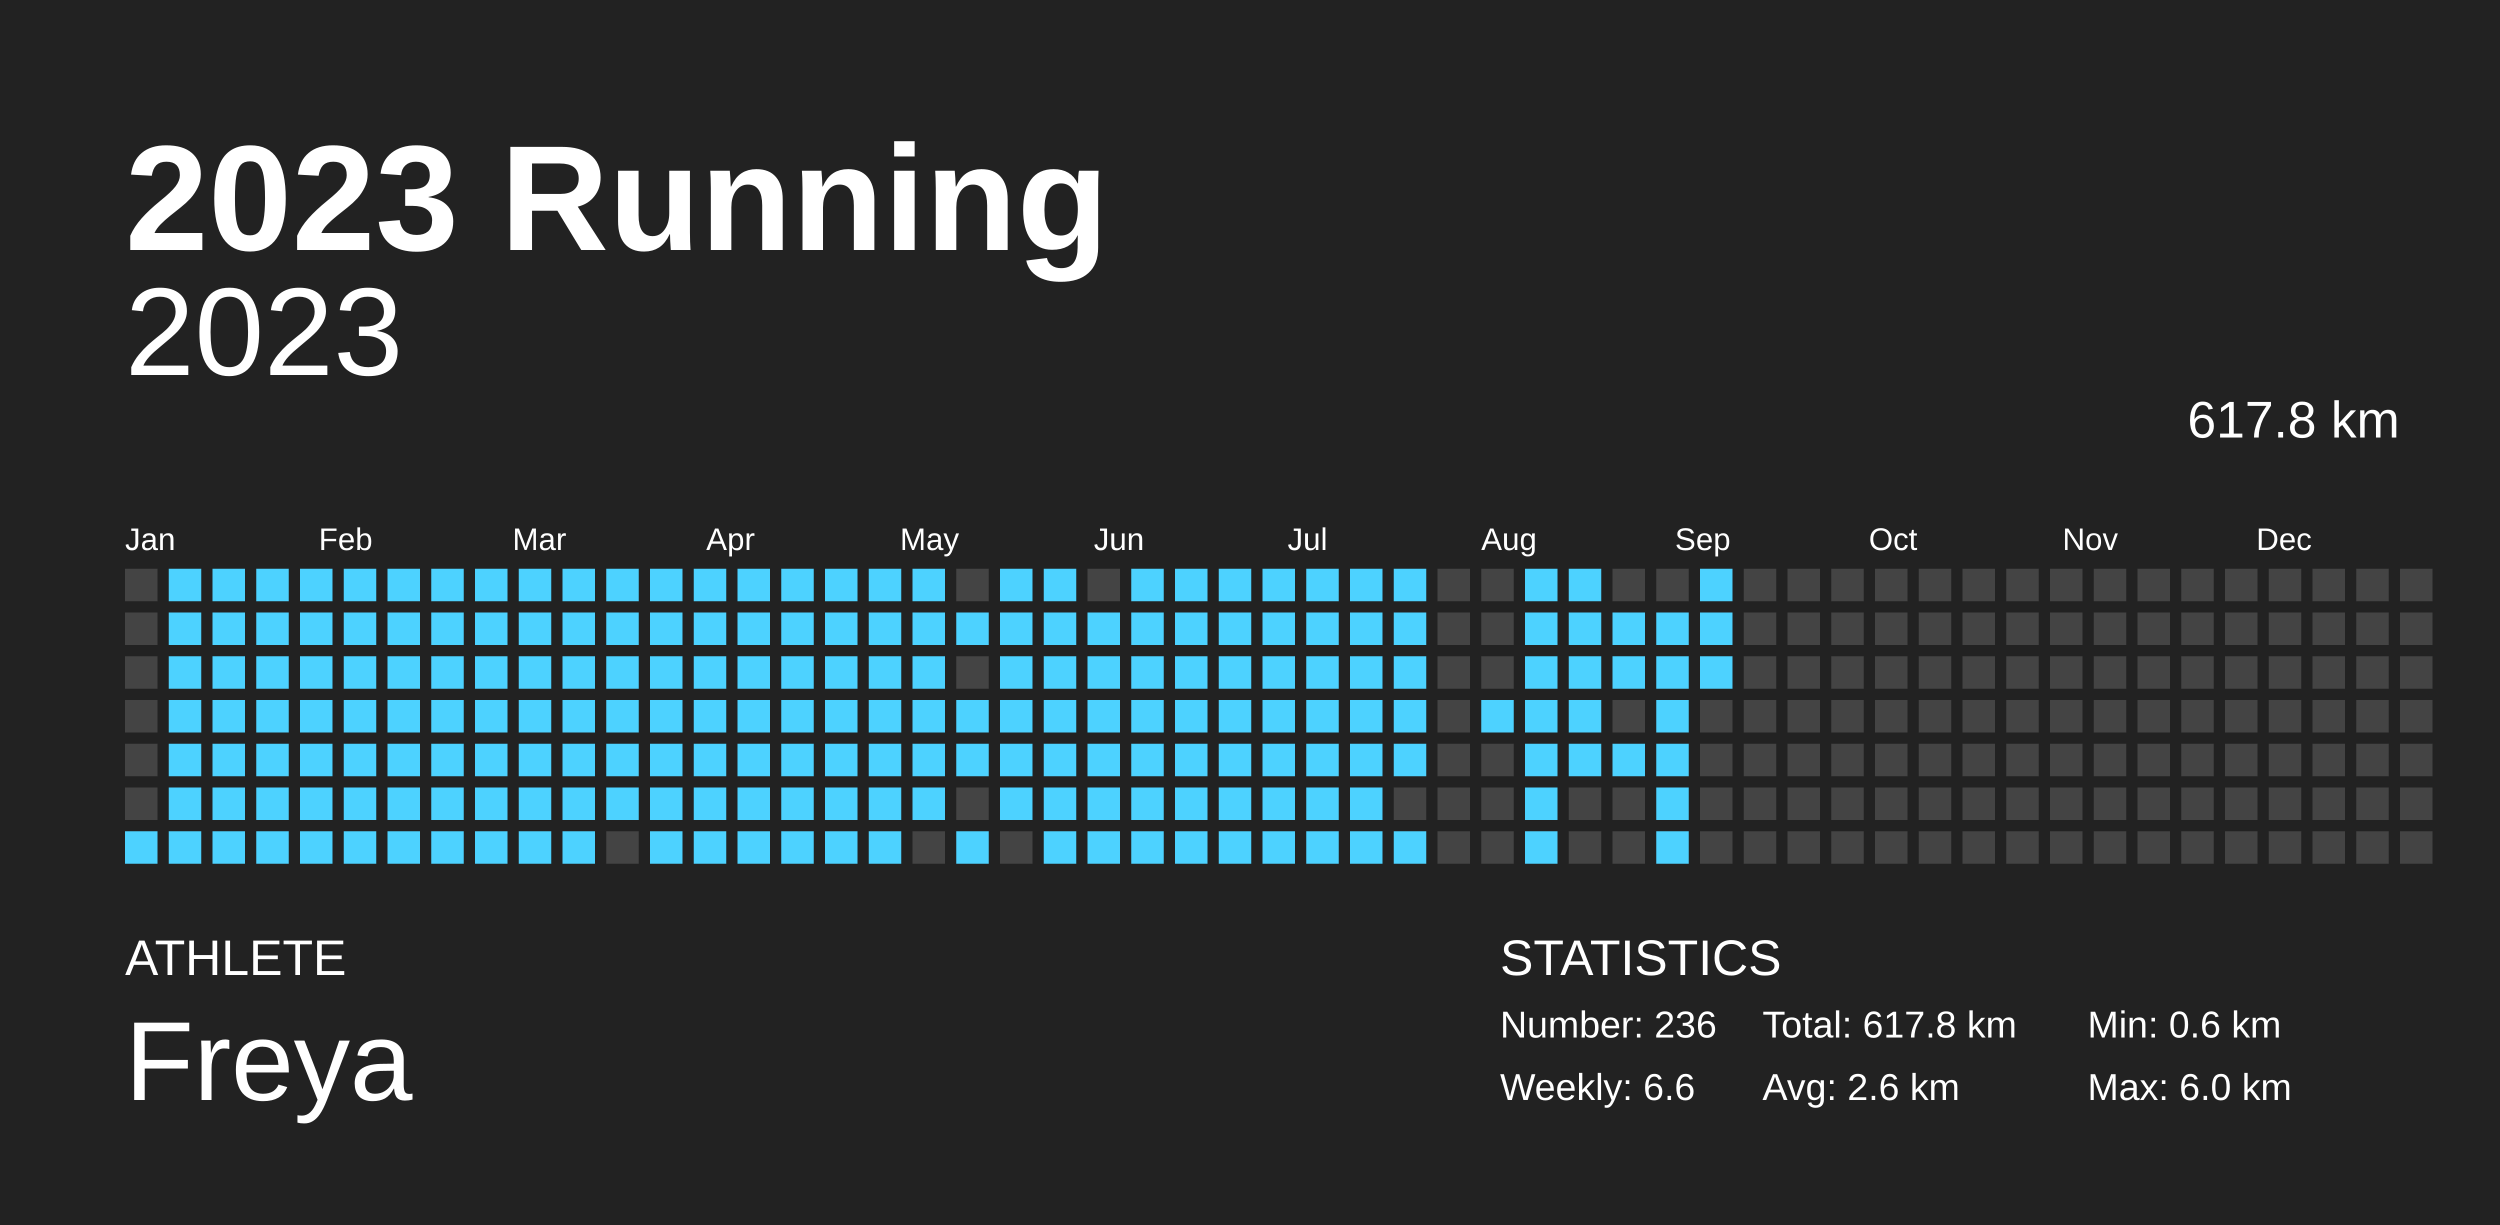
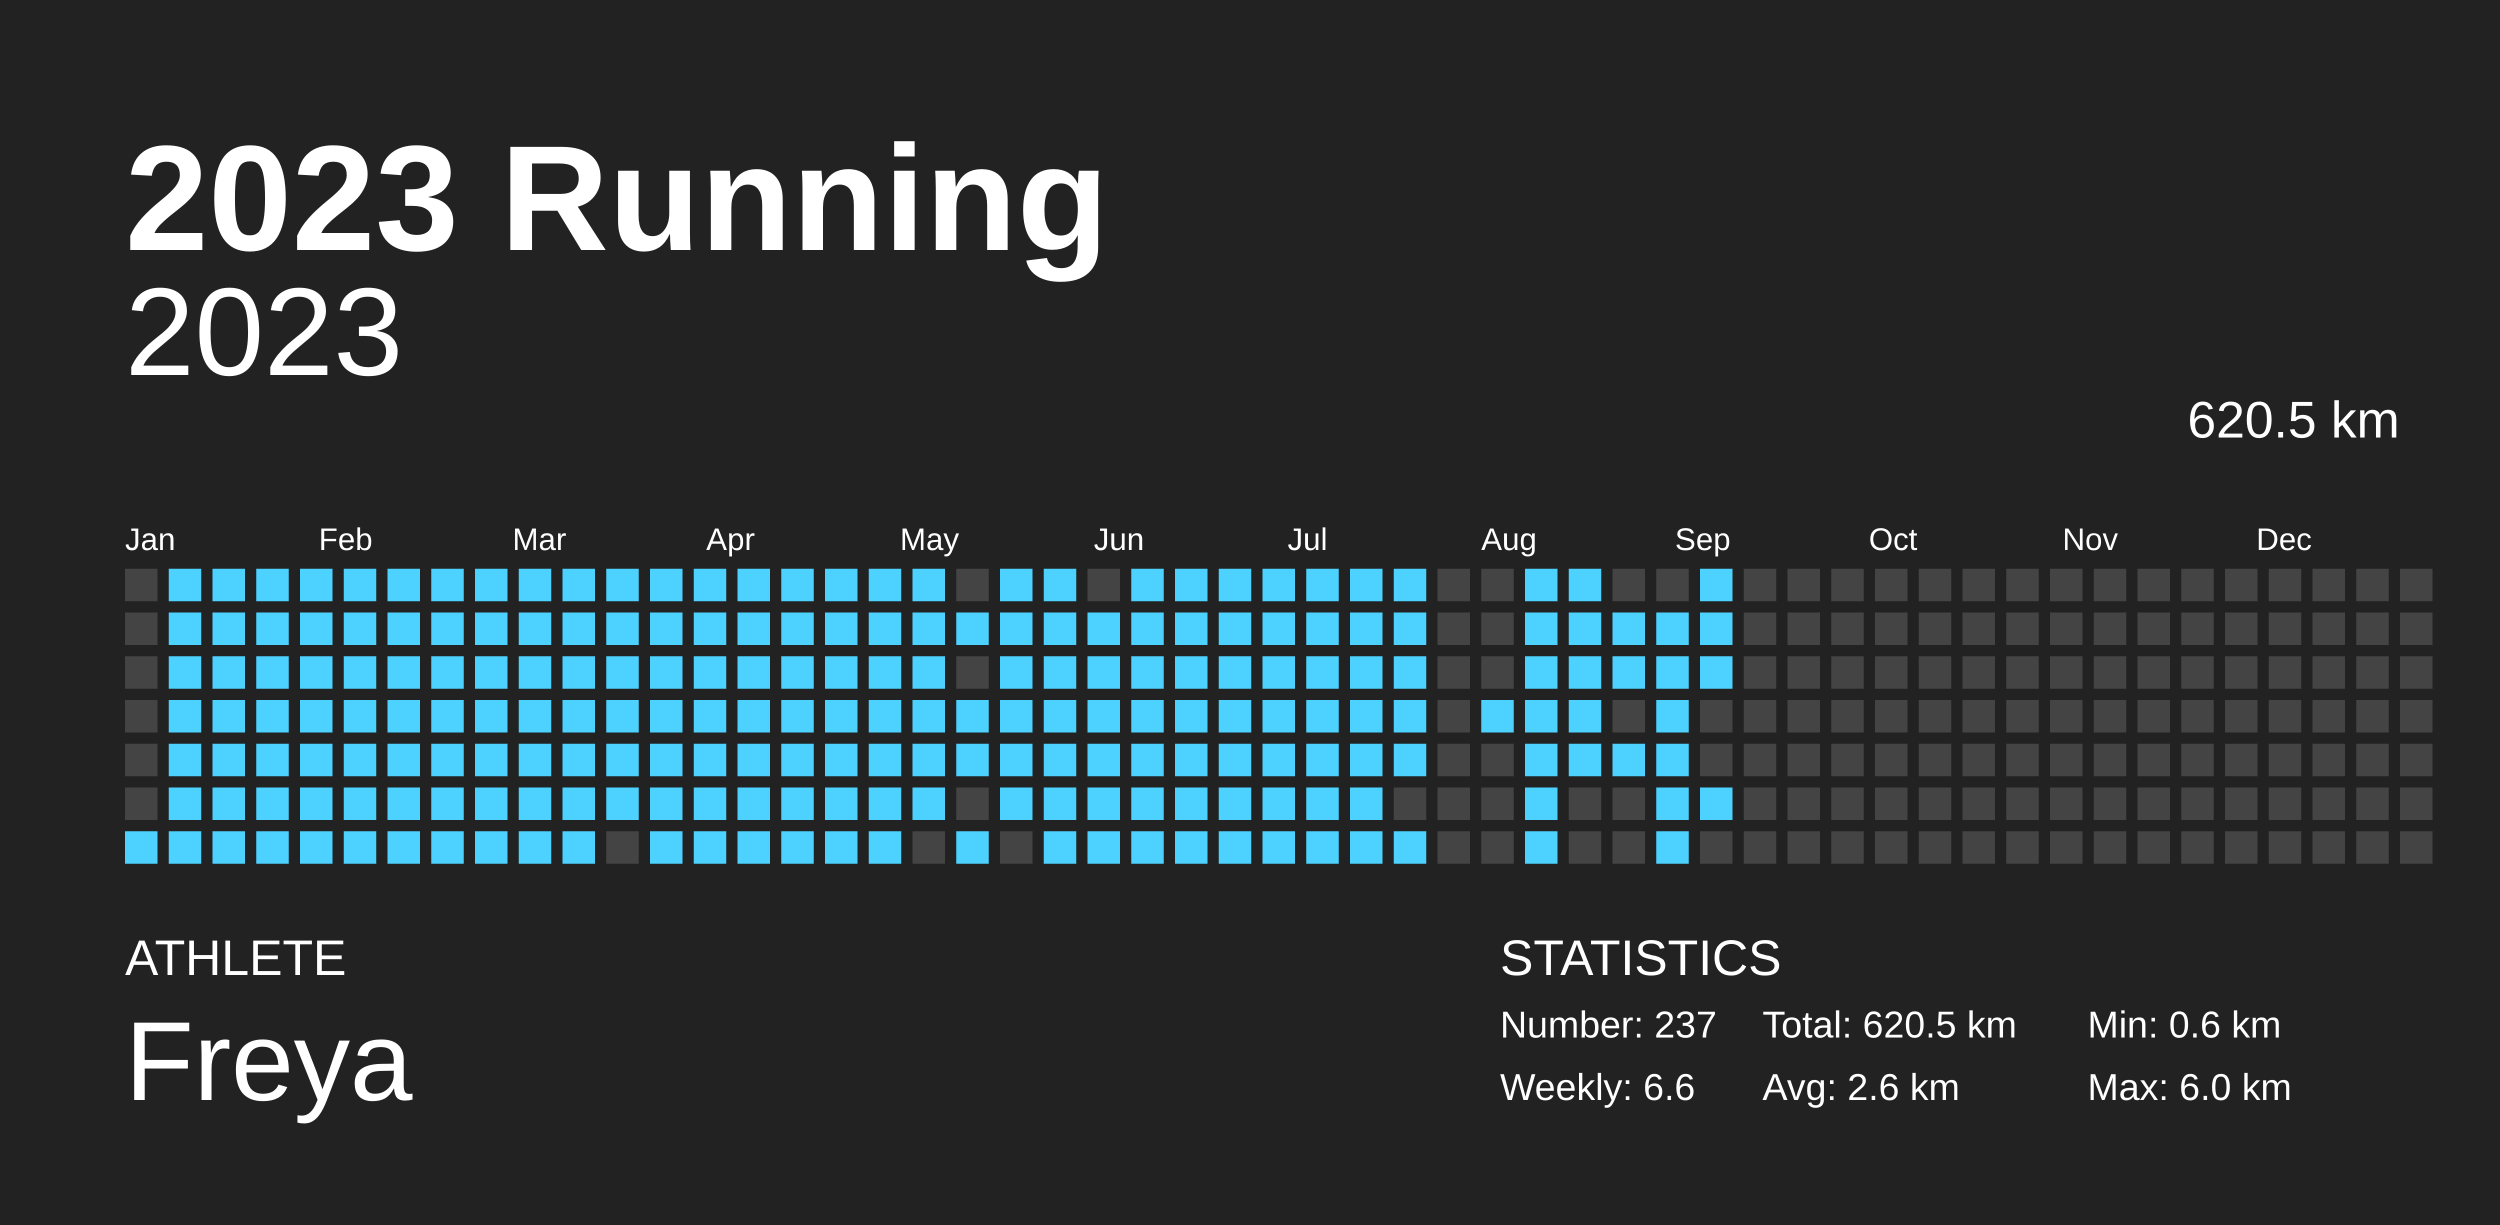
<svg xmlns="http://www.w3.org/2000/svg" baseProfile="full" height="98mm" version="1.1" viewBox="0,0,200,98" width="200mm">
  <defs />
  <rect fill="#222222" height="98" width="200" x="0" y="0" />
  <text fill="#FFFFFF" style="font-size:12px; font-family:Arial; font-weight:bold;" x="10" y="20">2023 Running</text>
  <text fill="#FFFFFF" style="font-size:4px; font-family:Arial" x="10" y="78">ATHLETE</text>
  <text fill="#FFFFFF" style="font-size:9px; font-family:Arial" x="10" y="88">Freya</text>
  <text fill="#FFFFFF" style="font-size:4px; font-family:Arial" x="120" y="78">STATISTICS</text>
-   <text fill="#FFFFFF" style="font-size:3px; font-family:Arial" x="120" y="83">Number: 236</text>
+   <text fill="#FFFFFF" style="font-size:3px; font-family:Arial" x="120" y="83">Number: 237</text>
  <text fill="#FFFFFF" style="font-size:3px; font-family:Arial" x="120" y="88">Weekly: 6.6</text>
-   <text fill="#FFFFFF" style="font-size:3px; font-family:Arial" x="141" y="83">Total: 617.8 km</text>
+   <text fill="#FFFFFF" style="font-size:3px; font-family:Arial" x="141" y="83">Total: 620.5 km</text>
  <text fill="#FFFFFF" style="font-size:3px; font-family:Arial" x="141" y="88">Avg: 2.6 km</text>
  <text fill="#FFFFFF" style="font-size:3px; font-family:Arial" x="167" y="83">Min: 0.6 km</text>
  <text fill="#FFFFFF" style="font-size:3px; font-family:Arial" x="167" y="88">Max: 6.0 km</text>
  <text alignment-baseline="hanging" fill="#FFFFFF" style="font-size:10.0px; font-family:Arial;" x="10" y="30">2023</text>
-   <text alignment-baseline="hanging" fill="#FFFFFF" style="font-size:4.125px; font-family:Arial;" x="175" y="35">617.8 km</text>
+   <text alignment-baseline="hanging" fill="#FFFFFF" style="font-size:4.125px; font-family:Arial;" x="175" y="35">620.5 km</text>
  <text fill="#FFFFFF" style="font-size:2.5px; font-family:Arial" x="10.0" y="44">Jan</text>
  <text fill="#FFFFFF" style="font-size:2.5px; font-family:Arial" x="25.5" y="44">Feb</text>
  <text fill="#FFFFFF" style="font-size:2.5px; font-family:Arial" x="41.0" y="44">Mar</text>
  <text fill="#FFFFFF" style="font-size:2.5px; font-family:Arial" x="56.5" y="44">Apr</text>
  <text fill="#FFFFFF" style="font-size:2.5px; font-family:Arial" x="72.0" y="44">May</text>
  <text fill="#FFFFFF" style="font-size:2.5px; font-family:Arial" x="87.5" y="44">Jun</text>
  <text fill="#FFFFFF" style="font-size:2.5px; font-family:Arial" x="103.0" y="44">Jul</text>
  <text fill="#FFFFFF" style="font-size:2.5px; font-family:Arial" x="118.5" y="44">Aug</text>
  <text fill="#FFFFFF" style="font-size:2.5px; font-family:Arial" x="134.0" y="44">Sep</text>
  <text fill="#FFFFFF" style="font-size:2.5px; font-family:Arial" x="149.5" y="44">Oct</text>
  <text fill="#FFFFFF" style="font-size:2.5px; font-family:Arial" x="165.0" y="44">Nov</text>
  <text fill="#FFFFFF" style="font-size:2.5px; font-family:Arial" x="180.5" y="44">Dec</text>
  <rect fill="#444444" height="2.6" width="2.6" x="10.0" y="45.5" />
  <rect fill="#444444" height="2.6" width="2.6" x="10.0" y="49.0" />
  <rect fill="#444444" height="2.6" width="2.6" x="10.0" y="52.5" />
  <rect fill="#444444" height="2.6" width="2.6" x="10.0" y="56.0" />
  <rect fill="#444444" height="2.6" width="2.6" x="10.0" y="59.5" />
  <rect fill="#444444" height="2.6" width="2.6" x="10.0" y="63.0" />
  <rect fill="#4dd2ff" height="2.6" width="2.6" x="10.0" y="66.5" />
  <rect fill="#4dd2ff" height="2.6" width="2.6" x="13.5" y="45.5" />
  <rect fill="#4dd2ff" height="2.6" width="2.6" x="13.5" y="49.0" />
  <rect fill="#4dd2ff" height="2.6" width="2.6" x="13.5" y="52.5" />
  <rect fill="#4dd2ff" height="2.6" width="2.6" x="13.5" y="56.0" />
  <rect fill="#4dd2ff" height="2.6" width="2.6" x="13.5" y="59.5" />
  <rect fill="#4dd2ff" height="2.6" width="2.6" x="13.5" y="63.0" />
  <rect fill="#4dd2ff" height="2.6" width="2.6" x="13.5" y="66.5" />
  <rect fill="#4dd2ff" height="2.6" width="2.6" x="17.0" y="45.5" />
  <rect fill="#4dd2ff" height="2.6" width="2.6" x="17.0" y="49.0" />
  <rect fill="#4dd2ff" height="2.6" width="2.6" x="17.0" y="52.5" />
  <rect fill="#4dd2ff" height="2.6" width="2.6" x="17.0" y="56.0" />
  <rect fill="#4dd2ff" height="2.6" width="2.6" x="17.0" y="59.5" />
  <rect fill="#4dd2ff" height="2.6" width="2.6" x="17.0" y="63.0" />
  <rect fill="#4dd2ff" height="2.6" width="2.6" x="17.0" y="66.5" />
  <rect fill="#4dd2ff" height="2.6" width="2.6" x="20.5" y="45.5" />
  <rect fill="#4dd2ff" height="2.6" width="2.6" x="20.5" y="49.0" />
  <rect fill="#4dd2ff" height="2.6" width="2.6" x="20.5" y="52.5" />
  <rect fill="#4dd2ff" height="2.6" width="2.6" x="20.5" y="56.0" />
  <rect fill="#4dd2ff" height="2.6" width="2.6" x="20.5" y="59.5" />
  <rect fill="#4dd2ff" height="2.6" width="2.6" x="20.5" y="63.0" />
  <rect fill="#4dd2ff" height="2.6" width="2.6" x="20.5" y="66.5" />
  <rect fill="#4dd2ff" height="2.6" width="2.6" x="24.0" y="45.5" />
  <rect fill="#4dd2ff" height="2.6" width="2.6" x="24.0" y="49.0" />
  <rect fill="#4dd2ff" height="2.6" width="2.6" x="24.0" y="52.5" />
  <rect fill="#4dd2ff" height="2.6" width="2.6" x="24.0" y="56.0" />
  <rect fill="#4dd2ff" height="2.6" width="2.6" x="24.0" y="59.5" />
  <rect fill="#4dd2ff" height="2.6" width="2.6" x="24.0" y="63.0" />
  <rect fill="#4dd2ff" height="2.6" width="2.6" x="24.0" y="66.5" />
  <rect fill="#4dd2ff" height="2.6" width="2.6" x="27.5" y="45.5" />
  <rect fill="#4dd2ff" height="2.6" width="2.6" x="27.5" y="49.0" />
  <rect fill="#4dd2ff" height="2.6" width="2.6" x="27.5" y="52.5" />
  <rect fill="#4dd2ff" height="2.6" width="2.6" x="27.5" y="56.0" />
  <rect fill="#4dd2ff" height="2.6" width="2.6" x="27.5" y="59.5" />
  <rect fill="#4dd2ff" height="2.6" width="2.6" x="27.5" y="63.0" />
  <rect fill="#4dd2ff" height="2.6" width="2.6" x="27.5" y="66.5" />
  <rect fill="#4dd2ff" height="2.6" width="2.6" x="31.0" y="45.5" />
  <rect fill="#4dd2ff" height="2.6" width="2.6" x="31.0" y="49.0" />
  <rect fill="#4dd2ff" height="2.6" width="2.6" x="31.0" y="52.5" />
  <rect fill="#4dd2ff" height="2.6" width="2.6" x="31.0" y="56.0" />
  <rect fill="#4dd2ff" height="2.6" width="2.6" x="31.0" y="59.5" />
  <rect fill="#4dd2ff" height="2.6" width="2.6" x="31.0" y="63.0" />
  <rect fill="#4dd2ff" height="2.6" width="2.6" x="31.0" y="66.5" />
  <rect fill="#4dd2ff" height="2.6" width="2.6" x="34.5" y="45.5" />
  <rect fill="#4dd2ff" height="2.6" width="2.6" x="34.5" y="49.0" />
  <rect fill="#4dd2ff" height="2.6" width="2.6" x="34.5" y="52.5" />
  <rect fill="#4dd2ff" height="2.6" width="2.6" x="34.5" y="56.0" />
  <rect fill="#4dd2ff" height="2.6" width="2.6" x="34.5" y="59.5" />
  <rect fill="#4dd2ff" height="2.6" width="2.6" x="34.5" y="63.0" />
  <rect fill="#4dd2ff" height="2.6" width="2.6" x="34.5" y="66.5" />
  <rect fill="#4dd2ff" height="2.6" width="2.6" x="38.0" y="45.5" />
  <rect fill="#4dd2ff" height="2.6" width="2.6" x="38.0" y="49.0" />
  <rect fill="#4dd2ff" height="2.6" width="2.6" x="38.0" y="52.5" />
  <rect fill="#4dd2ff" height="2.6" width="2.6" x="38.0" y="56.0" />
  <rect fill="#4dd2ff" height="2.6" width="2.6" x="38.0" y="59.5" />
  <rect fill="#4dd2ff" height="2.6" width="2.6" x="38.0" y="63.0" />
  <rect fill="#4dd2ff" height="2.6" width="2.6" x="38.0" y="66.5" />
  <rect fill="#4dd2ff" height="2.6" width="2.6" x="41.5" y="45.5" />
  <rect fill="#4dd2ff" height="2.6" width="2.6" x="41.5" y="49.0" />
  <rect fill="#4dd2ff" height="2.6" width="2.6" x="41.5" y="52.5" />
  <rect fill="#4dd2ff" height="2.6" width="2.6" x="41.5" y="56.0" />
  <rect fill="#4dd2ff" height="2.6" width="2.6" x="41.5" y="59.5" />
  <rect fill="#4dd2ff" height="2.6" width="2.6" x="41.5" y="63.0" />
  <rect fill="#4dd2ff" height="2.6" width="2.6" x="41.5" y="66.5" />
  <rect fill="#4dd2ff" height="2.6" width="2.6" x="45.0" y="45.5" />
  <rect fill="#4dd2ff" height="2.6" width="2.6" x="45.0" y="49.0" />
  <rect fill="#4dd2ff" height="2.6" width="2.6" x="45.0" y="52.5" />
  <rect fill="#4dd2ff" height="2.6" width="2.6" x="45.0" y="56.0" />
  <rect fill="#4dd2ff" height="2.6" width="2.6" x="45.0" y="59.5" />
  <rect fill="#4dd2ff" height="2.6" width="2.6" x="45.0" y="63.0" />
  <rect fill="#4dd2ff" height="2.6" width="2.6" x="45.0" y="66.5" />
  <rect fill="#4dd2ff" height="2.6" width="2.6" x="48.5" y="45.5" />
  <rect fill="#4dd2ff" height="2.6" width="2.6" x="48.5" y="49.0" />
  <rect fill="#4dd2ff" height="2.6" width="2.6" x="48.5" y="52.5" />
  <rect fill="#4dd2ff" height="2.6" width="2.6" x="48.5" y="56.0" />
  <rect fill="#4dd2ff" height="2.6" width="2.6" x="48.5" y="59.5" />
  <rect fill="#4dd2ff" height="2.6" width="2.6" x="48.5" y="63.0" />
  <rect fill="#444444" height="2.6" width="2.6" x="48.5" y="66.5" />
  <rect fill="#4dd2ff" height="2.6" width="2.6" x="52.0" y="45.5" />
  <rect fill="#4dd2ff" height="2.6" width="2.6" x="52.0" y="49.0" />
  <rect fill="#4dd2ff" height="2.6" width="2.6" x="52.0" y="52.5" />
  <rect fill="#4dd2ff" height="2.6" width="2.6" x="52.0" y="56.0" />
  <rect fill="#4dd2ff" height="2.6" width="2.6" x="52.0" y="59.5" />
  <rect fill="#4dd2ff" height="2.6" width="2.6" x="52.0" y="63.0" />
  <rect fill="#4dd2ff" height="2.6" width="2.6" x="52.0" y="66.5" />
  <rect fill="#4dd2ff" height="2.6" width="2.6" x="55.5" y="45.5" />
  <rect fill="#4dd2ff" height="2.6" width="2.6" x="55.5" y="49.0" />
  <rect fill="#4dd2ff" height="2.6" width="2.6" x="55.5" y="52.5" />
  <rect fill="#4dd2ff" height="2.6" width="2.6" x="55.5" y="56.0" />
  <rect fill="#4dd2ff" height="2.6" width="2.6" x="55.5" y="59.5" />
  <rect fill="#4dd2ff" height="2.6" width="2.6" x="55.5" y="63.0" />
  <rect fill="#4dd2ff" height="2.6" width="2.6" x="55.5" y="66.5" />
  <rect fill="#4dd2ff" height="2.6" width="2.6" x="59.0" y="45.5" />
  <rect fill="#4dd2ff" height="2.6" width="2.6" x="59.0" y="49.0" />
  <rect fill="#4dd2ff" height="2.6" width="2.6" x="59.0" y="52.5" />
  <rect fill="#4dd2ff" height="2.6" width="2.6" x="59.0" y="56.0" />
  <rect fill="#4dd2ff" height="2.6" width="2.6" x="59.0" y="59.5" />
  <rect fill="#4dd2ff" height="2.6" width="2.6" x="59.0" y="63.0" />
  <rect fill="#4dd2ff" height="2.6" width="2.6" x="59.0" y="66.5" />
  <rect fill="#4dd2ff" height="2.6" width="2.6" x="62.5" y="45.5" />
  <rect fill="#4dd2ff" height="2.6" width="2.6" x="62.5" y="49.0" />
  <rect fill="#4dd2ff" height="2.6" width="2.6" x="62.5" y="52.5" />
  <rect fill="#4dd2ff" height="2.6" width="2.6" x="62.5" y="56.0" />
  <rect fill="#4dd2ff" height="2.6" width="2.6" x="62.5" y="59.5" />
  <rect fill="#4dd2ff" height="2.6" width="2.6" x="62.5" y="63.0" />
  <rect fill="#4dd2ff" height="2.6" width="2.6" x="62.5" y="66.5" />
  <rect fill="#4dd2ff" height="2.6" width="2.6" x="66.0" y="45.5" />
  <rect fill="#4dd2ff" height="2.6" width="2.6" x="66.0" y="49.0" />
  <rect fill="#4dd2ff" height="2.6" width="2.6" x="66.0" y="52.5" />
  <rect fill="#4dd2ff" height="2.6" width="2.6" x="66.0" y="56.0" />
  <rect fill="#4dd2ff" height="2.6" width="2.6" x="66.0" y="59.5" />
  <rect fill="#4dd2ff" height="2.6" width="2.6" x="66.0" y="63.0" />
  <rect fill="#4dd2ff" height="2.6" width="2.6" x="66.0" y="66.5" />
  <rect fill="#4dd2ff" height="2.6" width="2.6" x="69.5" y="45.5" />
  <rect fill="#4dd2ff" height="2.6" width="2.6" x="69.5" y="49.0" />
  <rect fill="#4dd2ff" height="2.6" width="2.6" x="69.5" y="52.5" />
  <rect fill="#4dd2ff" height="2.6" width="2.6" x="69.5" y="56.0" />
  <rect fill="#4dd2ff" height="2.6" width="2.6" x="69.5" y="59.5" />
  <rect fill="#4dd2ff" height="2.6" width="2.6" x="69.5" y="63.0" />
  <rect fill="#4dd2ff" height="2.6" width="2.6" x="69.5" y="66.5" />
  <rect fill="#4dd2ff" height="2.6" width="2.6" x="73.0" y="45.5" />
  <rect fill="#4dd2ff" height="2.6" width="2.6" x="73.0" y="49.0" />
  <rect fill="#4dd2ff" height="2.6" width="2.6" x="73.0" y="52.5" />
  <rect fill="#4dd2ff" height="2.6" width="2.6" x="73.0" y="56.0" />
  <rect fill="#4dd2ff" height="2.6" width="2.6" x="73.0" y="59.5" />
  <rect fill="#4dd2ff" height="2.6" width="2.6" x="73.0" y="63.0" />
  <rect fill="#444444" height="2.6" width="2.6" x="73.0" y="66.5" />
  <rect fill="#444444" height="2.6" width="2.6" x="76.5" y="45.5" />
  <rect fill="#4dd2ff" height="2.6" width="2.6" x="76.5" y="49.0" />
  <rect fill="#444444" height="2.6" width="2.6" x="76.5" y="52.5" />
  <rect fill="#4dd2ff" height="2.6" width="2.6" x="76.5" y="56.0" />
  <rect fill="#4dd2ff" height="2.6" width="2.6" x="76.5" y="59.5" />
  <rect fill="#444444" height="2.6" width="2.6" x="76.5" y="63.0" />
  <rect fill="#4dd2ff" height="2.6" width="2.6" x="76.5" y="66.5" />
  <rect fill="#4dd2ff" height="2.6" width="2.6" x="80.0" y="45.5" />
  <rect fill="#4dd2ff" height="2.6" width="2.6" x="80.0" y="49.0" />
  <rect fill="#4dd2ff" height="2.6" width="2.6" x="80.0" y="52.5" />
  <rect fill="#4dd2ff" height="2.6" width="2.6" x="80.0" y="56.0" />
  <rect fill="#4dd2ff" height="2.6" width="2.6" x="80.0" y="59.5" />
  <rect fill="#4dd2ff" height="2.6" width="2.6" x="80.0" y="63.0" />
  <rect fill="#444444" height="2.6" width="2.6" x="80.0" y="66.5" />
  <rect fill="#4dd2ff" height="2.6" width="2.6" x="83.5" y="45.5" />
  <rect fill="#4dd2ff" height="2.6" width="2.6" x="83.5" y="49.0" />
  <rect fill="#4dd2ff" height="2.6" width="2.6" x="83.5" y="52.5" />
  <rect fill="#4dd2ff" height="2.6" width="2.6" x="83.5" y="56.0" />
  <rect fill="#4dd2ff" height="2.6" width="2.6" x="83.5" y="59.5" />
  <rect fill="#4dd2ff" height="2.6" width="2.6" x="83.5" y="63.0" />
  <rect fill="#4dd2ff" height="2.6" width="2.6" x="83.5" y="66.5" />
  <rect fill="#444444" height="2.6" width="2.6" x="87.0" y="45.5" />
  <rect fill="#4dd2ff" height="2.6" width="2.6" x="87.0" y="49.0" />
  <rect fill="#4dd2ff" height="2.6" width="2.6" x="87.0" y="52.5" />
  <rect fill="#4dd2ff" height="2.6" width="2.6" x="87.0" y="56.0" />
  <rect fill="#4dd2ff" height="2.6" width="2.6" x="87.0" y="59.5" />
  <rect fill="#4dd2ff" height="2.6" width="2.6" x="87.0" y="63.0" />
  <rect fill="#4dd2ff" height="2.6" width="2.6" x="87.0" y="66.5" />
  <rect fill="#4dd2ff" height="2.6" width="2.6" x="90.5" y="45.5" />
  <rect fill="#4dd2ff" height="2.6" width="2.6" x="90.5" y="49.0" />
  <rect fill="#4dd2ff" height="2.6" width="2.6" x="90.5" y="52.5" />
  <rect fill="#4dd2ff" height="2.6" width="2.6" x="90.5" y="56.0" />
  <rect fill="#4dd2ff" height="2.6" width="2.6" x="90.5" y="59.5" />
  <rect fill="#4dd2ff" height="2.6" width="2.6" x="90.5" y="63.0" />
  <rect fill="#4dd2ff" height="2.6" width="2.6" x="90.5" y="66.5" />
  <rect fill="#4dd2ff" height="2.6" width="2.6" x="94.0" y="45.5" />
  <rect fill="#4dd2ff" height="2.6" width="2.6" x="94.0" y="49.0" />
  <rect fill="#4dd2ff" height="2.6" width="2.6" x="94.0" y="52.5" />
  <rect fill="#4dd2ff" height="2.6" width="2.6" x="94.0" y="56.0" />
  <rect fill="#4dd2ff" height="2.6" width="2.6" x="94.0" y="59.5" />
  <rect fill="#4dd2ff" height="2.6" width="2.6" x="94.0" y="63.0" />
  <rect fill="#4dd2ff" height="2.6" width="2.6" x="94.0" y="66.5" />
  <rect fill="#4dd2ff" height="2.6" width="2.6" x="97.5" y="45.5" />
  <rect fill="#4dd2ff" height="2.6" width="2.6" x="97.5" y="49.0" />
  <rect fill="#4dd2ff" height="2.6" width="2.6" x="97.5" y="52.5" />
  <rect fill="#4dd2ff" height="2.6" width="2.6" x="97.5" y="56.0" />
  <rect fill="#4dd2ff" height="2.6" width="2.6" x="97.5" y="59.5" />
  <rect fill="#4dd2ff" height="2.6" width="2.6" x="97.5" y="63.0" />
  <rect fill="#4dd2ff" height="2.6" width="2.6" x="97.5" y="66.5" />
  <rect fill="#4dd2ff" height="2.6" width="2.6" x="101.0" y="45.5" />
  <rect fill="#4dd2ff" height="2.6" width="2.6" x="101.0" y="49.0" />
  <rect fill="#4dd2ff" height="2.6" width="2.6" x="101.0" y="52.5" />
  <rect fill="#4dd2ff" height="2.6" width="2.6" x="101.0" y="56.0" />
  <rect fill="#4dd2ff" height="2.6" width="2.6" x="101.0" y="59.5" />
  <rect fill="#4dd2ff" height="2.6" width="2.6" x="101.0" y="63.0" />
  <rect fill="#4dd2ff" height="2.6" width="2.6" x="101.0" y="66.5" />
  <rect fill="#4dd2ff" height="2.6" width="2.6" x="104.5" y="45.5" />
  <rect fill="#4dd2ff" height="2.6" width="2.6" x="104.5" y="49.0" />
  <rect fill="#4dd2ff" height="2.6" width="2.6" x="104.5" y="52.5" />
  <rect fill="#4dd2ff" height="2.6" width="2.6" x="104.5" y="56.0" />
  <rect fill="#4dd2ff" height="2.6" width="2.6" x="104.5" y="59.5" />
  <rect fill="#4dd2ff" height="2.6" width="2.6" x="104.5" y="63.0" />
  <rect fill="#4dd2ff" height="2.6" width="2.6" x="104.5" y="66.5" />
  <rect fill="#4dd2ff" height="2.6" width="2.6" x="108.0" y="45.5" />
  <rect fill="#4dd2ff" height="2.6" width="2.6" x="108.0" y="49.0" />
  <rect fill="#4dd2ff" height="2.6" width="2.6" x="108.0" y="52.5" />
  <rect fill="#4dd2ff" height="2.6" width="2.6" x="108.0" y="56.0" />
  <rect fill="#4dd2ff" height="2.6" width="2.6" x="108.0" y="59.5" />
  <rect fill="#4dd2ff" height="2.6" width="2.6" x="108.0" y="63.0" />
  <rect fill="#4dd2ff" height="2.6" width="2.6" x="108.0" y="66.5" />
  <rect fill="#4dd2ff" height="2.6" width="2.6" x="111.5" y="45.5" />
  <rect fill="#4dd2ff" height="2.6" width="2.6" x="111.5" y="49.0" />
  <rect fill="#4dd2ff" height="2.6" width="2.6" x="111.5" y="52.5" />
  <rect fill="#4dd2ff" height="2.6" width="2.6" x="111.5" y="56.0" />
  <rect fill="#4dd2ff" height="2.6" width="2.6" x="111.5" y="59.5" />
  <rect fill="#444444" height="2.6" width="2.6" x="111.5" y="63.0" />
  <rect fill="#4dd2ff" height="2.6" width="2.6" x="111.5" y="66.5" />
  <rect fill="#444444" height="2.6" width="2.6" x="115.0" y="45.5" />
  <rect fill="#444444" height="2.6" width="2.6" x="115.0" y="49.0" />
  <rect fill="#444444" height="2.6" width="2.6" x="115.0" y="52.5" />
  <rect fill="#444444" height="2.6" width="2.6" x="115.0" y="56.0" />
  <rect fill="#444444" height="2.6" width="2.6" x="115.0" y="59.5" />
  <rect fill="#444444" height="2.6" width="2.6" x="115.0" y="63.0" />
  <rect fill="#444444" height="2.6" width="2.6" x="115.0" y="66.5" />
  <rect fill="#444444" height="2.6" width="2.6" x="118.5" y="45.5" />
  <rect fill="#444444" height="2.6" width="2.6" x="118.5" y="49.0" />
  <rect fill="#444444" height="2.6" width="2.6" x="118.5" y="52.5" />
  <rect fill="#4dd2ff" height="2.6" width="2.6" x="118.5" y="56.0" />
  <rect fill="#444444" height="2.6" width="2.6" x="118.5" y="59.5" />
  <rect fill="#444444" height="2.6" width="2.6" x="118.5" y="63.0" />
  <rect fill="#444444" height="2.6" width="2.6" x="118.5" y="66.5" />
  <rect fill="#4dd2ff" height="2.6" width="2.6" x="122.0" y="45.5" />
  <rect fill="#4dd2ff" height="2.6" width="2.6" x="122.0" y="49.0" />
  <rect fill="#4dd2ff" height="2.6" width="2.6" x="122.0" y="52.5" />
  <rect fill="#4dd2ff" height="2.6" width="2.6" x="122.0" y="56.0" />
  <rect fill="#4dd2ff" height="2.6" width="2.6" x="122.0" y="59.5" />
  <rect fill="#4dd2ff" height="2.6" width="2.6" x="122.0" y="63.0" />
  <rect fill="#4dd2ff" height="2.6" width="2.6" x="122.0" y="66.5" />
  <rect fill="#4dd2ff" height="2.6" width="2.6" x="125.5" y="45.5" />
  <rect fill="#4dd2ff" height="2.6" width="2.6" x="125.5" y="49.0" />
  <rect fill="#4dd2ff" height="2.6" width="2.6" x="125.5" y="52.5" />
  <rect fill="#4dd2ff" height="2.6" width="2.6" x="125.5" y="56.0" />
  <rect fill="#4dd2ff" height="2.6" width="2.6" x="125.5" y="59.5" />
  <rect fill="#444444" height="2.6" width="2.6" x="125.5" y="63.0" />
  <rect fill="#444444" height="2.6" width="2.6" x="125.5" y="66.5" />
  <rect fill="#444444" height="2.6" width="2.6" x="129.0" y="45.5" />
  <rect fill="#4dd2ff" height="2.6" width="2.6" x="129.0" y="49.0" />
  <rect fill="#4dd2ff" height="2.6" width="2.6" x="129.0" y="52.5" />
  <rect fill="#444444" height="2.6" width="2.6" x="129.0" y="56.0" />
  <rect fill="#4dd2ff" height="2.6" width="2.6" x="129.0" y="59.5" />
  <rect fill="#444444" height="2.6" width="2.6" x="129.0" y="63.0" />
  <rect fill="#444444" height="2.6" width="2.6" x="129.0" y="66.5" />
  <rect fill="#444444" height="2.6" width="2.6" x="132.5" y="45.5" />
  <rect fill="#4dd2ff" height="2.6" width="2.6" x="132.5" y="49.0" />
  <rect fill="#4dd2ff" height="2.6" width="2.6" x="132.5" y="52.5" />
  <rect fill="#4dd2ff" height="2.6" width="2.6" x="132.5" y="56.0" />
  <rect fill="#4dd2ff" height="2.6" width="2.6" x="132.5" y="59.5" />
  <rect fill="#4dd2ff" height="2.6" width="2.6" x="132.5" y="63.0" />
  <rect fill="#4dd2ff" height="2.6" width="2.6" x="132.5" y="66.5" />
  <rect fill="#4dd2ff" height="2.6" width="2.6" x="136.0" y="45.5" />
  <rect fill="#4dd2ff" height="2.6" width="2.6" x="136.0" y="49.0" />
  <rect fill="#4dd2ff" height="2.6" width="2.6" x="136.0" y="52.5" />
  <rect fill="#444444" height="2.6" width="2.6" x="136.0" y="56.0" />
  <rect fill="#444444" height="2.6" width="2.6" x="136.0" y="59.5" />
-   <rect fill="#444444" height="2.6" width="2.6" x="136.0" y="63.0" />
+   <rect fill="#4dd2ff" height="2.6" width="2.6" x="136.0" y="63.0" />
  <rect fill="#444444" height="2.6" width="2.6" x="136.0" y="66.5" />
  <rect fill="#444444" height="2.6" width="2.6" x="139.5" y="45.5" />
  <rect fill="#444444" height="2.6" width="2.6" x="139.5" y="49.0" />
  <rect fill="#444444" height="2.6" width="2.6" x="139.5" y="52.5" />
  <rect fill="#444444" height="2.6" width="2.6" x="139.5" y="56.0" />
  <rect fill="#444444" height="2.6" width="2.6" x="139.5" y="59.5" />
  <rect fill="#444444" height="2.6" width="2.6" x="139.5" y="63.0" />
  <rect fill="#444444" height="2.6" width="2.6" x="139.5" y="66.5" />
  <rect fill="#444444" height="2.6" width="2.6" x="143.0" y="45.5" />
  <rect fill="#444444" height="2.6" width="2.6" x="143.0" y="49.0" />
  <rect fill="#444444" height="2.6" width="2.6" x="143.0" y="52.5" />
  <rect fill="#444444" height="2.6" width="2.6" x="143.0" y="56.0" />
  <rect fill="#444444" height="2.6" width="2.6" x="143.0" y="59.5" />
  <rect fill="#444444" height="2.6" width="2.6" x="143.0" y="63.0" />
  <rect fill="#444444" height="2.6" width="2.6" x="143.0" y="66.5" />
  <rect fill="#444444" height="2.6" width="2.6" x="146.5" y="45.5" />
  <rect fill="#444444" height="2.6" width="2.6" x="146.5" y="49.0" />
  <rect fill="#444444" height="2.6" width="2.6" x="146.5" y="52.5" />
  <rect fill="#444444" height="2.6" width="2.6" x="146.5" y="56.0" />
  <rect fill="#444444" height="2.6" width="2.6" x="146.5" y="59.5" />
  <rect fill="#444444" height="2.6" width="2.6" x="146.5" y="63.0" />
  <rect fill="#444444" height="2.6" width="2.6" x="146.5" y="66.5" />
  <rect fill="#444444" height="2.6" width="2.6" x="150.0" y="45.5" />
  <rect fill="#444444" height="2.6" width="2.6" x="150.0" y="49.0" />
  <rect fill="#444444" height="2.6" width="2.6" x="150.0" y="52.5" />
  <rect fill="#444444" height="2.6" width="2.6" x="150.0" y="56.0" />
  <rect fill="#444444" height="2.6" width="2.6" x="150.0" y="59.5" />
  <rect fill="#444444" height="2.6" width="2.6" x="150.0" y="63.0" />
  <rect fill="#444444" height="2.6" width="2.6" x="150.0" y="66.5" />
  <rect fill="#444444" height="2.6" width="2.6" x="153.5" y="45.5" />
  <rect fill="#444444" height="2.6" width="2.6" x="153.5" y="49.0" />
  <rect fill="#444444" height="2.6" width="2.6" x="153.5" y="52.5" />
  <rect fill="#444444" height="2.6" width="2.6" x="153.5" y="56.0" />
  <rect fill="#444444" height="2.6" width="2.6" x="153.5" y="59.5" />
  <rect fill="#444444" height="2.6" width="2.6" x="153.5" y="63.0" />
  <rect fill="#444444" height="2.6" width="2.6" x="153.5" y="66.5" />
  <rect fill="#444444" height="2.6" width="2.6" x="157.0" y="45.5" />
  <rect fill="#444444" height="2.6" width="2.6" x="157.0" y="49.0" />
  <rect fill="#444444" height="2.6" width="2.6" x="157.0" y="52.5" />
  <rect fill="#444444" height="2.6" width="2.6" x="157.0" y="56.0" />
  <rect fill="#444444" height="2.6" width="2.6" x="157.0" y="59.5" />
  <rect fill="#444444" height="2.6" width="2.6" x="157.0" y="63.0" />
  <rect fill="#444444" height="2.6" width="2.6" x="157.0" y="66.5" />
  <rect fill="#444444" height="2.6" width="2.6" x="160.5" y="45.5" />
  <rect fill="#444444" height="2.6" width="2.6" x="160.5" y="49.0" />
  <rect fill="#444444" height="2.6" width="2.6" x="160.5" y="52.5" />
  <rect fill="#444444" height="2.6" width="2.6" x="160.5" y="56.0" />
  <rect fill="#444444" height="2.6" width="2.6" x="160.5" y="59.5" />
  <rect fill="#444444" height="2.6" width="2.6" x="160.5" y="63.0" />
  <rect fill="#444444" height="2.6" width="2.6" x="160.5" y="66.5" />
  <rect fill="#444444" height="2.6" width="2.6" x="164.0" y="45.5" />
  <rect fill="#444444" height="2.6" width="2.6" x="164.0" y="49.0" />
  <rect fill="#444444" height="2.6" width="2.6" x="164.0" y="52.5" />
  <rect fill="#444444" height="2.6" width="2.6" x="164.0" y="56.0" />
  <rect fill="#444444" height="2.6" width="2.6" x="164.0" y="59.5" />
  <rect fill="#444444" height="2.6" width="2.6" x="164.0" y="63.0" />
  <rect fill="#444444" height="2.6" width="2.6" x="164.0" y="66.5" />
  <rect fill="#444444" height="2.6" width="2.6" x="167.5" y="45.5" />
  <rect fill="#444444" height="2.6" width="2.6" x="167.5" y="49.0" />
  <rect fill="#444444" height="2.6" width="2.6" x="167.5" y="52.5" />
  <rect fill="#444444" height="2.6" width="2.6" x="167.5" y="56.0" />
  <rect fill="#444444" height="2.6" width="2.6" x="167.5" y="59.5" />
  <rect fill="#444444" height="2.6" width="2.6" x="167.5" y="63.0" />
  <rect fill="#444444" height="2.6" width="2.6" x="167.5" y="66.5" />
  <rect fill="#444444" height="2.6" width="2.6" x="171.0" y="45.5" />
  <rect fill="#444444" height="2.6" width="2.6" x="171.0" y="49.0" />
  <rect fill="#444444" height="2.6" width="2.6" x="171.0" y="52.5" />
  <rect fill="#444444" height="2.6" width="2.6" x="171.0" y="56.0" />
  <rect fill="#444444" height="2.6" width="2.6" x="171.0" y="59.5" />
  <rect fill="#444444" height="2.6" width="2.6" x="171.0" y="63.0" />
  <rect fill="#444444" height="2.6" width="2.6" x="171.0" y="66.5" />
  <rect fill="#444444" height="2.6" width="2.6" x="174.5" y="45.5" />
  <rect fill="#444444" height="2.6" width="2.6" x="174.5" y="49.0" />
  <rect fill="#444444" height="2.6" width="2.6" x="174.5" y="52.5" />
  <rect fill="#444444" height="2.6" width="2.6" x="174.5" y="56.0" />
  <rect fill="#444444" height="2.6" width="2.6" x="174.5" y="59.5" />
  <rect fill="#444444" height="2.6" width="2.6" x="174.5" y="63.0" />
  <rect fill="#444444" height="2.6" width="2.6" x="174.5" y="66.5" />
  <rect fill="#444444" height="2.6" width="2.6" x="178.0" y="45.5" />
  <rect fill="#444444" height="2.6" width="2.6" x="178.0" y="49.0" />
  <rect fill="#444444" height="2.6" width="2.6" x="178.0" y="52.5" />
  <rect fill="#444444" height="2.6" width="2.6" x="178.0" y="56.0" />
  <rect fill="#444444" height="2.6" width="2.6" x="178.0" y="59.5" />
  <rect fill="#444444" height="2.6" width="2.6" x="178.0" y="63.0" />
  <rect fill="#444444" height="2.6" width="2.6" x="178.0" y="66.5" />
  <rect fill="#444444" height="2.6" width="2.6" x="181.5" y="45.5" />
  <rect fill="#444444" height="2.6" width="2.6" x="181.5" y="49.0" />
  <rect fill="#444444" height="2.6" width="2.6" x="181.5" y="52.5" />
  <rect fill="#444444" height="2.6" width="2.6" x="181.5" y="56.0" />
  <rect fill="#444444" height="2.6" width="2.6" x="181.5" y="59.5" />
  <rect fill="#444444" height="2.6" width="2.6" x="181.5" y="63.0" />
  <rect fill="#444444" height="2.6" width="2.6" x="181.5" y="66.5" />
  <rect fill="#444444" height="2.6" width="2.6" x="185.0" y="45.5" />
  <rect fill="#444444" height="2.6" width="2.6" x="185.0" y="49.0" />
  <rect fill="#444444" height="2.6" width="2.6" x="185.0" y="52.5" />
  <rect fill="#444444" height="2.6" width="2.6" x="185.0" y="56.0" />
  <rect fill="#444444" height="2.6" width="2.6" x="185.0" y="59.5" />
  <rect fill="#444444" height="2.6" width="2.6" x="185.0" y="63.0" />
  <rect fill="#444444" height="2.6" width="2.6" x="185.0" y="66.5" />
  <rect fill="#444444" height="2.6" width="2.6" x="188.5" y="45.5" />
  <rect fill="#444444" height="2.6" width="2.6" x="188.5" y="49.0" />
  <rect fill="#444444" height="2.6" width="2.6" x="188.5" y="52.5" />
  <rect fill="#444444" height="2.6" width="2.6" x="188.5" y="56.0" />
  <rect fill="#444444" height="2.6" width="2.6" x="188.5" y="59.5" />
  <rect fill="#444444" height="2.6" width="2.6" x="188.5" y="63.0" />
  <rect fill="#444444" height="2.6" width="2.6" x="188.5" y="66.5" />
  <rect fill="#444444" height="2.6" width="2.6" x="192.0" y="45.5" />
  <rect fill="#444444" height="2.6" width="2.6" x="192.0" y="49.0" />
  <rect fill="#444444" height="2.6" width="2.6" x="192.0" y="52.5" />
  <rect fill="#444444" height="2.6" width="2.6" x="192.0" y="56.0" />
  <rect fill="#444444" height="2.6" width="2.6" x="192.0" y="59.5" />
  <rect fill="#444444" height="2.6" width="2.6" x="192.0" y="63.0" />
  <rect fill="#444444" height="2.6" width="2.6" x="192.0" y="66.5" />
</svg>
